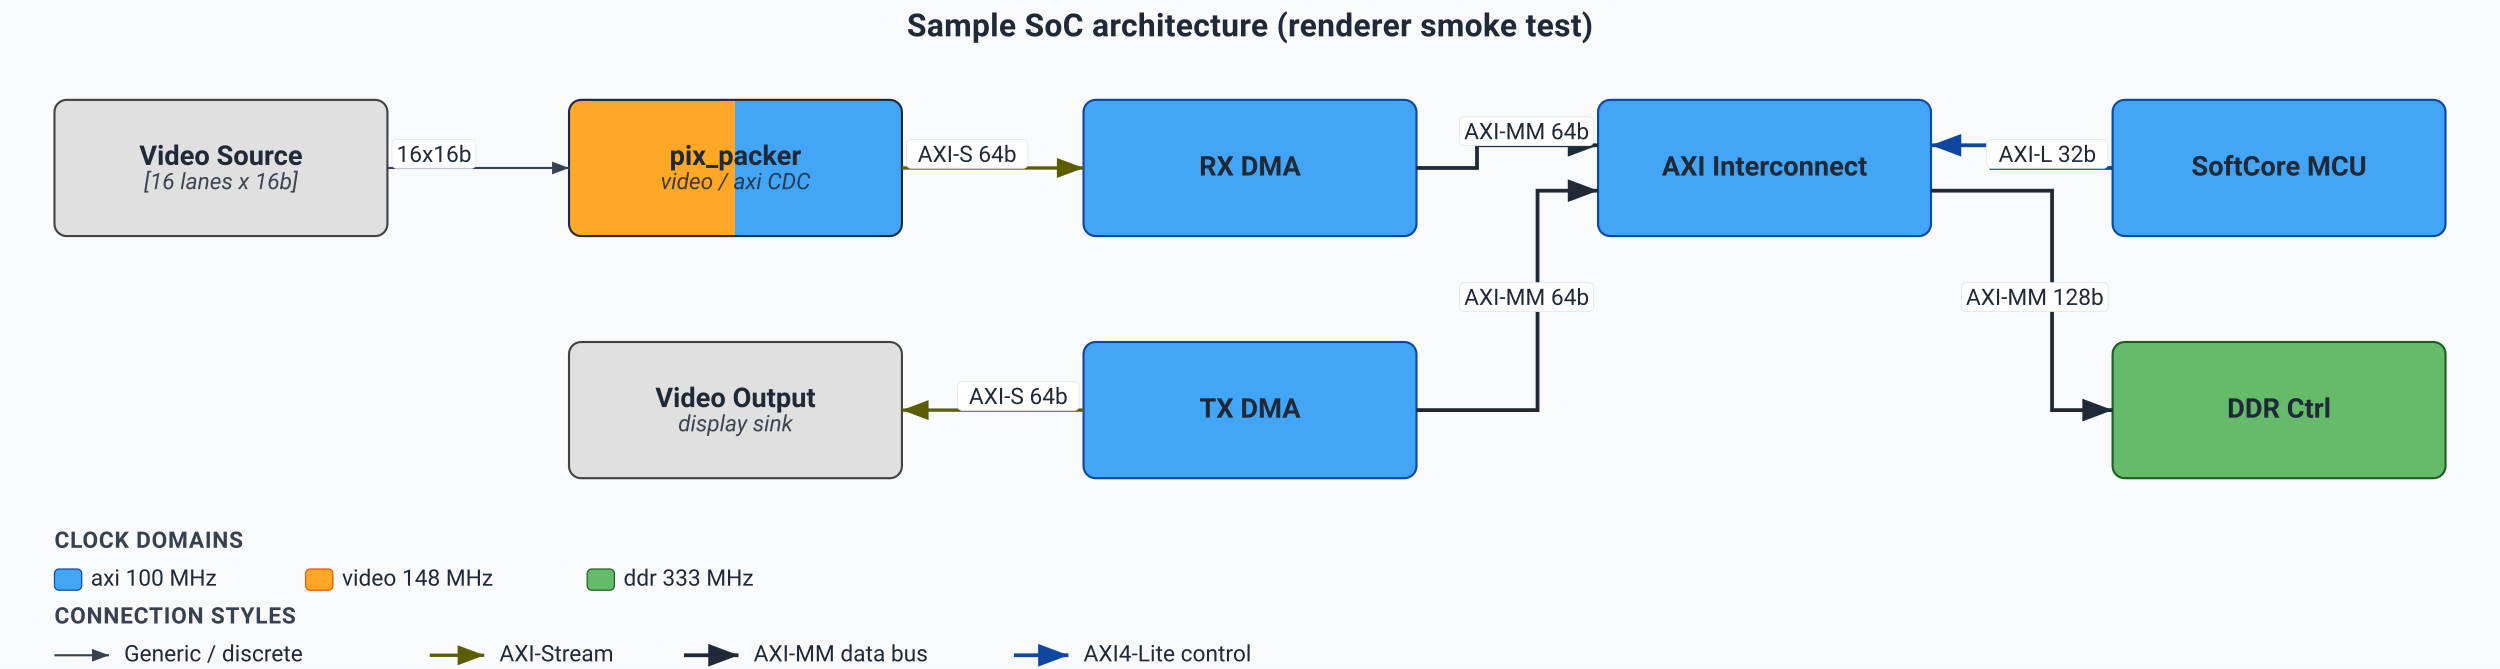
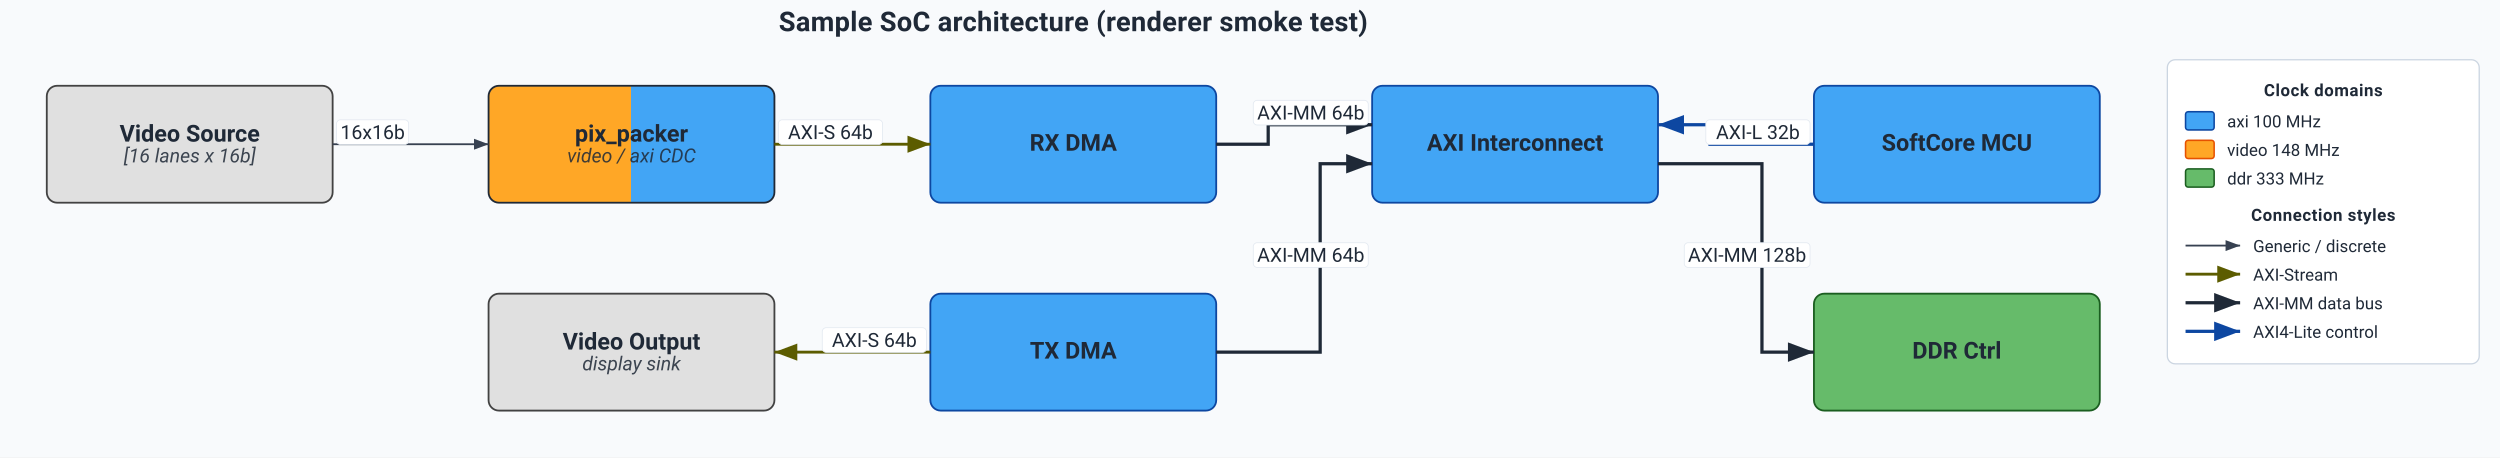
- <svg xmlns="http://www.w3.org/2000/svg" width="1652" height="442" viewBox="0 0 1652 442" font-family="ui-sans-serif, system-ui, -apple-system, 'Segoe UI', Roboto, 'Helvetica Neue', Arial, sans-serif" style="background:#f8fafc">
+ <svg xmlns="http://www.w3.org/2000/svg" width="1924" height="352" viewBox="0 0 1924 352" font-family="ui-sans-serif, system-ui, -apple-system, 'Segoe UI', Roboto, 'Helvetica Neue', Arial, sans-serif" style="background:#f8fafc">
  <defs>
    <marker id="ah-solid" markerWidth="9" markerHeight="9" refX="8" refY="3" orient="auto">
      <path d="M0,0 L0,6 L8,3 z" fill="#1f2937" />
    </marker>
    <marker id="ah-thin" markerWidth="9" markerHeight="9" refX="8" refY="3" orient="auto">
      <path d="M0,0 L0,6 L8,3 z" fill="#374151" />
    </marker>
    <marker id="ah-stream" markerWidth="9" markerHeight="9" refX="8" refY="3" orient="auto">
      <path d="M0,0 L0,6 L8,3 z" fill="#5C5C00" />
    </marker>
    <marker id="ah-axil" markerWidth="9" markerHeight="9" refX="8" refY="3" orient="auto">
      <path d="M0,0 L0,6 L8,3 z" fill="#0D47A1" />
    </marker>
    <marker id="ah-cdc" markerWidth="9" markerHeight="9" refX="8" refY="3" orient="auto">
      <path d="M0,0 L0,6 L8,3 z" fill="#6A1B9A" />
    </marker>
    <marker id="ah-open" markerWidth="9" markerHeight="9" refX="8" refY="3" orient="auto">
      <path d="M0.5,0.5 L0.5,5.5 L8,3 z" fill="#f8fafc" stroke="#1f2937" stroke-width="1" />
    </marker>
    <linearGradient id="grad-pix_packer" x1="0%" y1="0%" x2="100%" y2="0%">
      <stop offset="50%" stop-color="#FFA726" />
      <stop offset="50%" stop-color="#42A5F5" />
    </linearGradient>
  </defs>
-   <rect width="1652" height="442" fill="#f8fafc" id="_canvas_bg" />
+   <rect width="1924" height="352" fill="#f8fafc" id="_canvas_bg" />
  <text x="826.0" y="24" text-anchor="middle" font-size="21" font-weight="600" fill="#1f2937" letter-spacing="0.2">Sample SoC architecture (renderer smoke test)</text>
  <rect id="phy" x="36" y="66" width="220" height="90" fill="#E0E0E0" stroke="#424242" stroke-width="1.4" rx="8" />
  <text x="146" y="109" text-anchor="middle" font-size="18" font-weight="600" fill="#1f2937">Video Source</text>
  <text x="146" y="125" text-anchor="middle" font-size="15" font-style="italic" fill="#1f2937" opacity="0.85">[16 lanes x 16b]</text>
  <rect id="pix_packer" x="376" y="66" width="220" height="90" fill="url(#grad-pix_packer)" stroke="#1f2937" stroke-width="1.4" rx="8" />
  <text x="486" y="109" text-anchor="middle" font-size="18" font-weight="600" fill="#1f2937">pix_packer</text>
  <text x="486" y="125" text-anchor="middle" font-size="15" font-style="italic" fill="#1f2937" opacity="0.85">video / axi CDC</text>
  <rect id="rx_dma" x="716" y="66" width="220" height="90" fill="#42A5F5" stroke="#0D47A1" stroke-width="1.4" rx="8" />
  <text x="826" y="116" text-anchor="middle" font-size="18" font-weight="600" fill="#1f2937">RX DMA</text>
  <rect id="tx_dma" x="716" y="226" width="220" height="90" fill="#42A5F5" stroke="#0D47A1" stroke-width="1.4" rx="8" />
  <text x="826" y="276" text-anchor="middle" font-size="18" font-weight="600" fill="#1f2937">TX DMA</text>
  <rect id="video_out" x="376" y="226" width="220" height="90" fill="#E0E0E0" stroke="#424242" stroke-width="1.4" rx="8" />
  <text x="486" y="269" text-anchor="middle" font-size="18" font-weight="600" fill="#1f2937">Video Output</text>
  <text x="486" y="285" text-anchor="middle" font-size="15" font-style="italic" fill="#1f2937" opacity="0.85">display sink</text>
  <rect id="interconnect" x="1056" y="66" width="220" height="90" fill="#42A5F5" stroke="#0D47A1" stroke-width="1.4" rx="8" />
  <text x="1166" y="116" text-anchor="middle" font-size="18" font-weight="600" fill="#1f2937">AXI Interconnect</text>
  <rect id="cpu" x="1396" y="66" width="220" height="90" fill="#42A5F5" stroke="#0D47A1" stroke-width="1.4" rx="8" />
  <text x="1506" y="116" text-anchor="middle" font-size="18" font-weight="600" fill="#1f2937">SoftCore MCU</text>
  <rect id="ddr_ctrl" x="1396" y="226" width="220" height="90" fill="#66BB6A" stroke="#1B5E20" stroke-width="1.4" rx="8" />
  <text x="1506" y="276" text-anchor="middle" font-size="18" font-weight="600" fill="#1f2937">DDR Ctrl</text>
  <path id="edge_phy_to_pix_packer" d="M 256.0,111.0 L 316.0,111.0 L 376.0,111.0" stroke="#374151" stroke-width="1.4" fill="none" marker-end="url(#ah-thin)" />
  <rect x="259.0" y="92.2" width="55.5" height="19.0" fill="#ffffff" stroke="#e2e8f0" stroke-width="0.6" rx="3" />
  <text x="286.8" y="107.0" text-anchor="middle" font-size="15" fill="#1f2937">16x16b</text>
  <path id="edge_pix_packer_to_rx_dma" d="M 596.0,111.0 L 656.0,111.0 L 716.0,111.0" stroke="#5C5C00" stroke-width="2.2" fill="none" marker-end="url(#ah-stream)" />
  <rect x="599.0" y="92.2" width="80.2" height="19.0" fill="#ffffff" stroke="#e2e8f0" stroke-width="0.6" rx="3" />
  <text x="639.1" y="107.0" text-anchor="middle" font-size="15" fill="#1f2937">AXI-S 64b</text>
  <path id="edge_tx_dma_to_video_out" d="M 716.0,271.0 L 656.0,271.0 L 596.0,271.0" stroke="#5C5C00" stroke-width="2.2" fill="none" marker-end="url(#ah-stream)" />
  <rect x="632.8" y="252.2" width="80.2" height="19.0" fill="#ffffff" stroke="#e2e8f0" stroke-width="0.6" rx="3" />
  <text x="672.9" y="267.0" text-anchor="middle" font-size="15" fill="#1f2937">AXI-S 64b</text>
  <path id="edge_rx_dma_to_interconnect" d="M 936.0,111.0 L 976.0,111.0 L 976.0,96.0 L 1056.0,96.0" stroke="#1f2937" stroke-width="2.5" fill="none" marker-end="url(#ah-solid)" />
  <rect x="964.5" y="77.2" width="88.5" height="19.0" fill="#ffffff" stroke="#e2e8f0" stroke-width="0.6" rx="3" />
  <text x="1008.8" y="92.0" text-anchor="middle" font-size="15" fill="#1f2937">AXI-MM 64b</text>
  <path id="edge_tx_dma_to_interconnect" d="M 936.0,271.0 L 1016.0,271.0 L 1016.0,126.0 L 1056.0,126.0" stroke="#1f2937" stroke-width="2.5" fill="none" marker-end="url(#ah-solid)" />
  <rect x="964.5" y="186.8" width="88.5" height="19.0" fill="#ffffff" stroke="#e2e8f0" stroke-width="0.6" rx="3" />
  <text x="1008.8" y="201.5" text-anchor="middle" font-size="15" fill="#1f2937">AXI-MM 64b</text>
  <path id="edge_cpu_to_interconnect" d="M 1396.0,111.0 L 1316.0,111.0 L 1316.0,96.0 L 1276.0,96.0" stroke="#0D47A1" stroke-width="2.5" fill="none" marker-end="url(#ah-axil)" />
  <rect x="1312.8" y="92.2" width="80.2" height="19.0" fill="#ffffff" stroke="#e2e8f0" stroke-width="0.6" rx="3" />
  <text x="1352.9" y="107.0" text-anchor="middle" font-size="15" fill="#1f2937">AXI-L 32b</text>
  <path id="edge_interconnect_to_ddr_ctrl" d="M 1276.0,126.0 L 1356.0,126.0 L 1356.0,271.0 L 1396.0,271.0" stroke="#1f2937" stroke-width="2.5" fill="none" marker-end="url(#ah-solid)" />
  <rect x="1296.2" y="186.8" width="96.8" height="19.0" fill="#ffffff" stroke="#e2e8f0" stroke-width="0.6" rx="3" />
  <text x="1344.6" y="201.5" text-anchor="middle" font-size="15" fill="#1f2937">AXI-MM 128b</text>
-   <text x="36" y="362" font-size="15" font-weight="600" fill="#374151" letter-spacing="0.5">CLOCK DOMAINS</text>
-   <rect x="36" y="376" width="18" height="14" fill="#42A5F5" stroke="#0D47A1" stroke-width="0.8" rx="3" />
-   <text x="60" y="387" font-size="15" fill="#1f2937">axi  100 MHz</text>
-   <rect x="202" y="376" width="18" height="14" fill="#FFA726" stroke="#E65100" stroke-width="0.8" rx="3" />
-   <text x="226" y="387" font-size="15" fill="#1f2937">video  148 MHz</text>
-   <rect x="388" y="376" width="18" height="14" fill="#66BB6A" stroke="#1B5E20" stroke-width="0.8" rx="3" />
-   <text x="412" y="387" font-size="15" fill="#1f2937">ddr  333 MHz</text>
-   <text x="36" y="412" font-size="15" font-weight="600" fill="#374151" letter-spacing="0.5">CONNECTION STYLES</text>
-   <path id="legend-arrow-generic" d="M 36,433 L 72,433" stroke="#374151" stroke-width="1.4" fill="none" marker-end="url(#ah-thin)" />
-   <text x="82" y="437" font-size="15" fill="#1f2937">Generic / discrete</text>
-   <path id="legend-arrow-axi-stream" d="M 284,433 L 320,433" stroke="#5C5C00" stroke-width="2.2" fill="none" marker-end="url(#ah-stream)" />
-   <text x="330" y="437" font-size="15" fill="#1f2937">AXI-Stream</text>
-   <path id="legend-arrow-axi-mm" d="M 452,433 L 488,433" stroke="#1f2937" stroke-width="2.5" fill="none" marker-end="url(#ah-solid)" />
-   <text x="498" y="437" font-size="15" fill="#1f2937">AXI-MM data bus</text>
-   <path id="legend-arrow-axi-lite" d="M 670,433 L 706,433" stroke="#0D47A1" stroke-width="2.5" fill="none" marker-end="url(#ah-axil)" />
-   <text x="716" y="437" font-size="15" fill="#1f2937">AXI4-Lite control</text>
+   <rect id="legend_card" x="1668" y="46" width="240" height="234" fill="#ffffff" stroke="#cbd5e1" stroke-width="1" rx="6" />
+   <text x="1788" y="74" text-anchor="middle" font-size="13" font-weight="700" fill="#1f2937" letter-spacing="0.4">Clock domains</text>
+   <rect x="1682" y="86" width="22" height="14" fill="#42A5F5" stroke="#0D47A1" stroke-width="1.2" rx="2" />
+   <text x="1714" y="98" font-size="13" fill="#1f2937">axi  100 MHz</text>
+   <rect x="1682" y="108" width="22" height="14" fill="#FFA726" stroke="#E65100" stroke-width="1.2" rx="2" />
+   <text x="1714" y="120" font-size="13" fill="#1f2937">video  148 MHz</text>
+   <rect x="1682" y="130" width="22" height="14" fill="#66BB6A" stroke="#1B5E20" stroke-width="1.2" rx="2" />
+   <text x="1714" y="142" font-size="13" fill="#1f2937">ddr  333 MHz</text>
+   <text x="1788" y="170" text-anchor="middle" font-size="13" font-weight="700" fill="#1f2937" letter-spacing="0.4">Connection styles</text>
+   <path id="legend-arrow-generic" d="M 1682,189.0 L 1724,189.0" stroke="#374151" stroke-width="1.4" fill="none" marker-end="url(#ah-thin)" />
+   <text x="1734" y="194" font-size="13" fill="#1f2937">Generic / discrete</text>
+   <path id="legend-arrow-axi-stream" d="M 1682,211.0 L 1724,211.0" stroke="#5C5C00" stroke-width="2.2" fill="none" marker-end="url(#ah-stream)" />
+   <text x="1734" y="216" font-size="13" fill="#1f2937">AXI-Stream</text>
+   <path id="legend-arrow-axi-mm" d="M 1682,233.0 L 1724,233.0" stroke="#1f2937" stroke-width="2.5" fill="none" marker-end="url(#ah-solid)" />
+   <text x="1734" y="238" font-size="13" fill="#1f2937">AXI-MM data bus</text>
+   <path id="legend-arrow-axi-lite" d="M 1682,255.0 L 1724,255.0" stroke="#0D47A1" stroke-width="2.5" fill="none" marker-end="url(#ah-axil)" />
+   <text x="1734" y="260" font-size="13" fill="#1f2937">AXI4-Lite control</text>
</svg>
